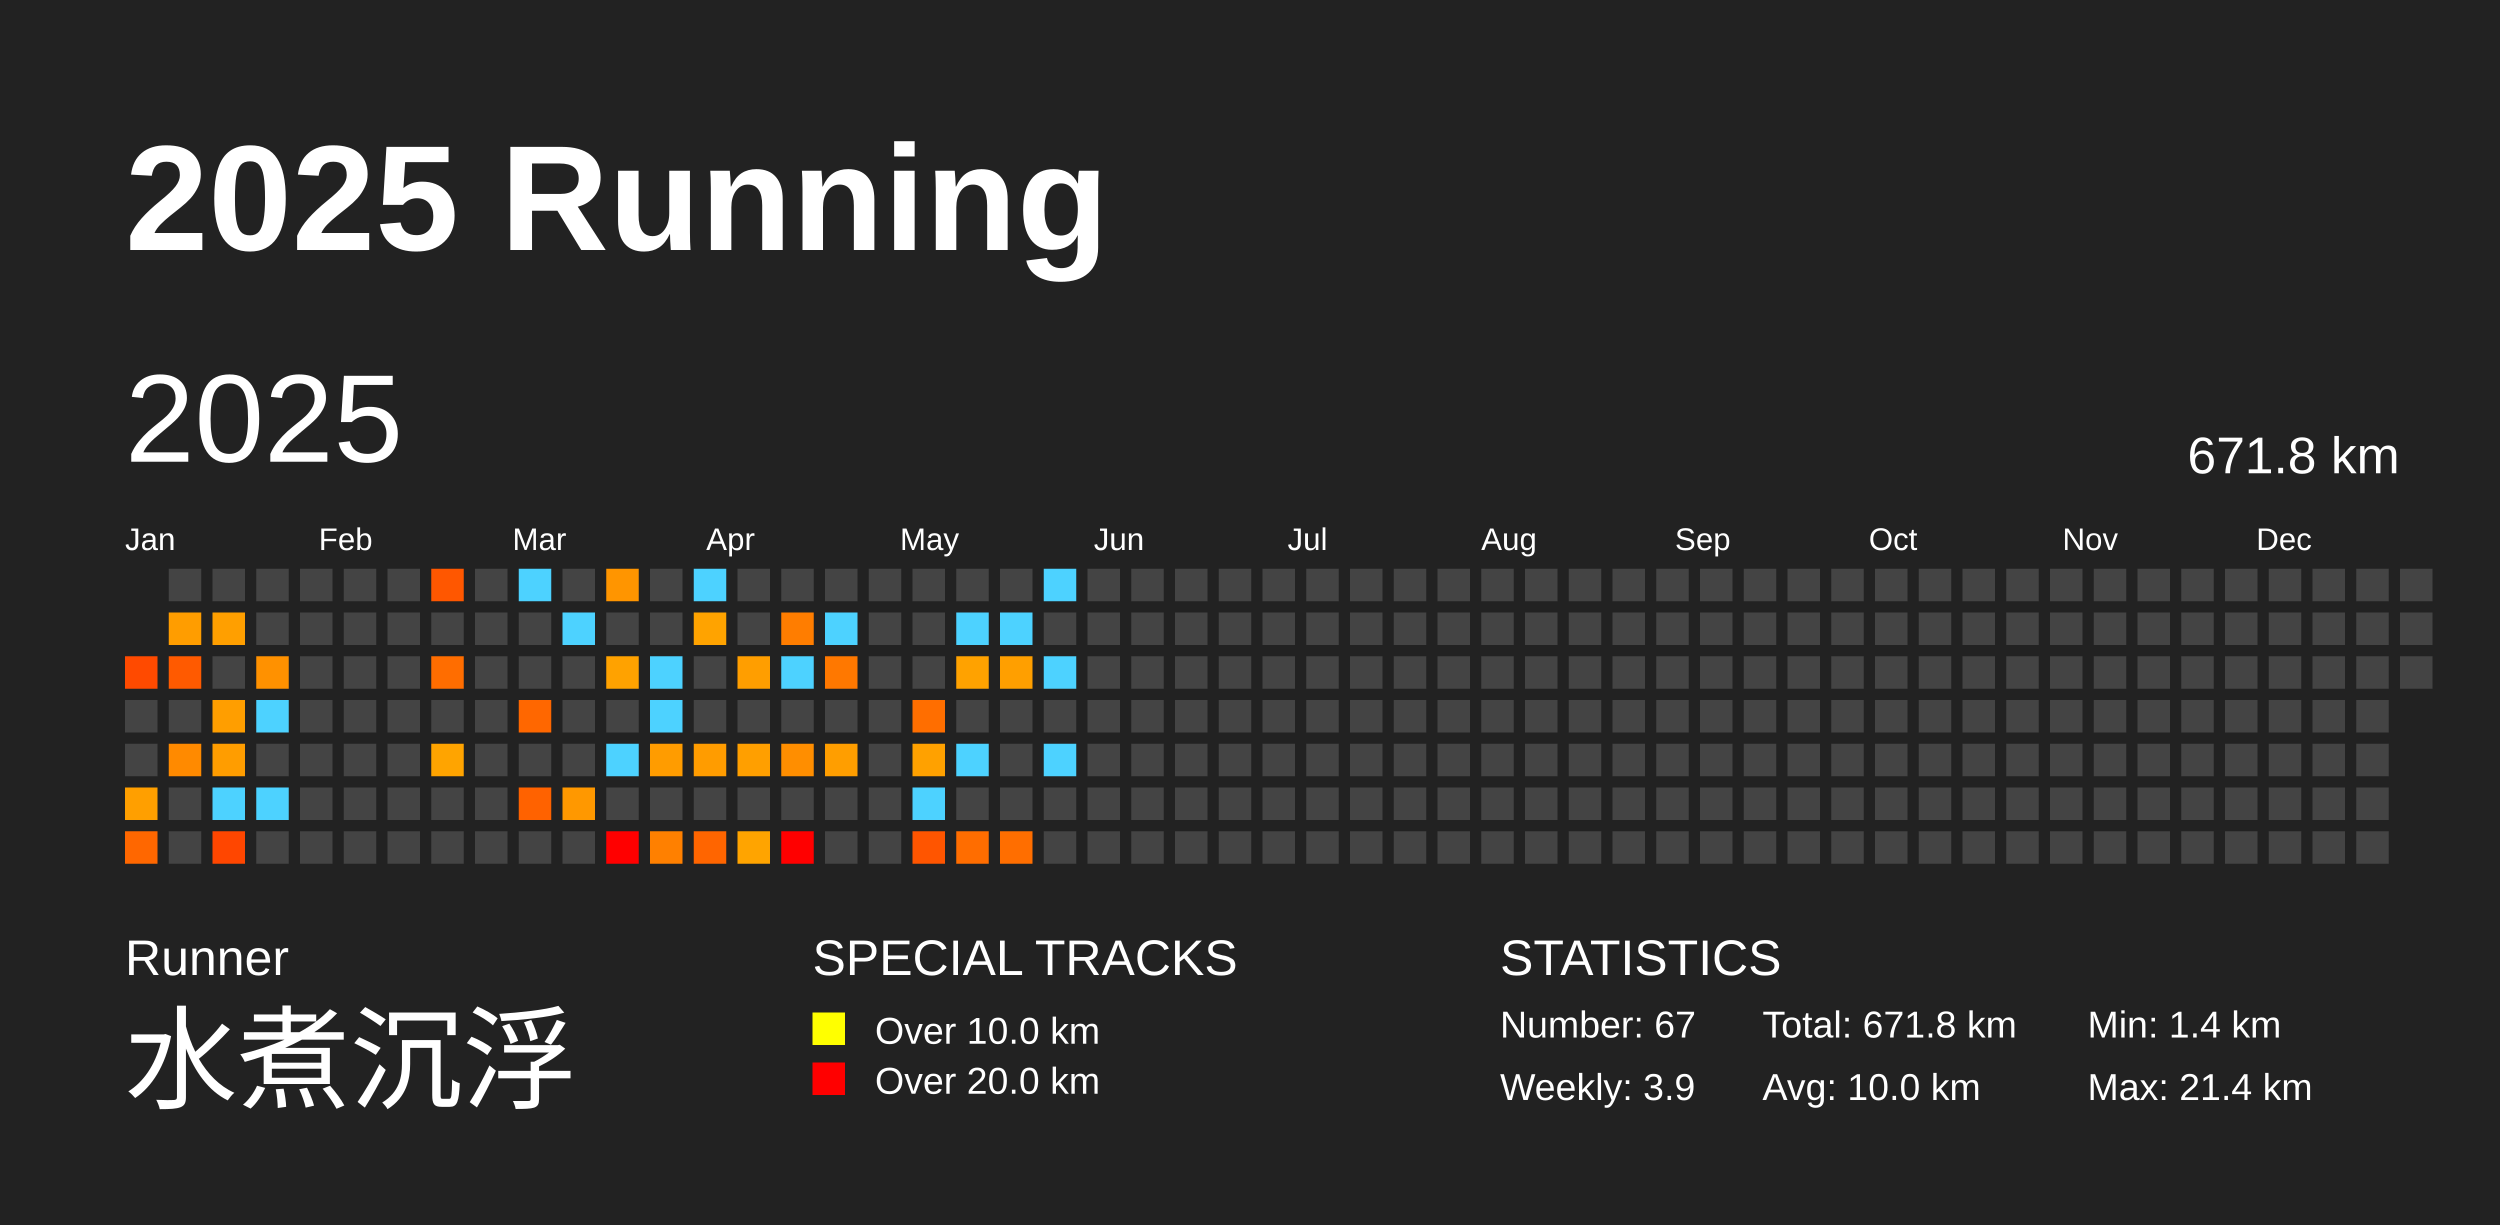
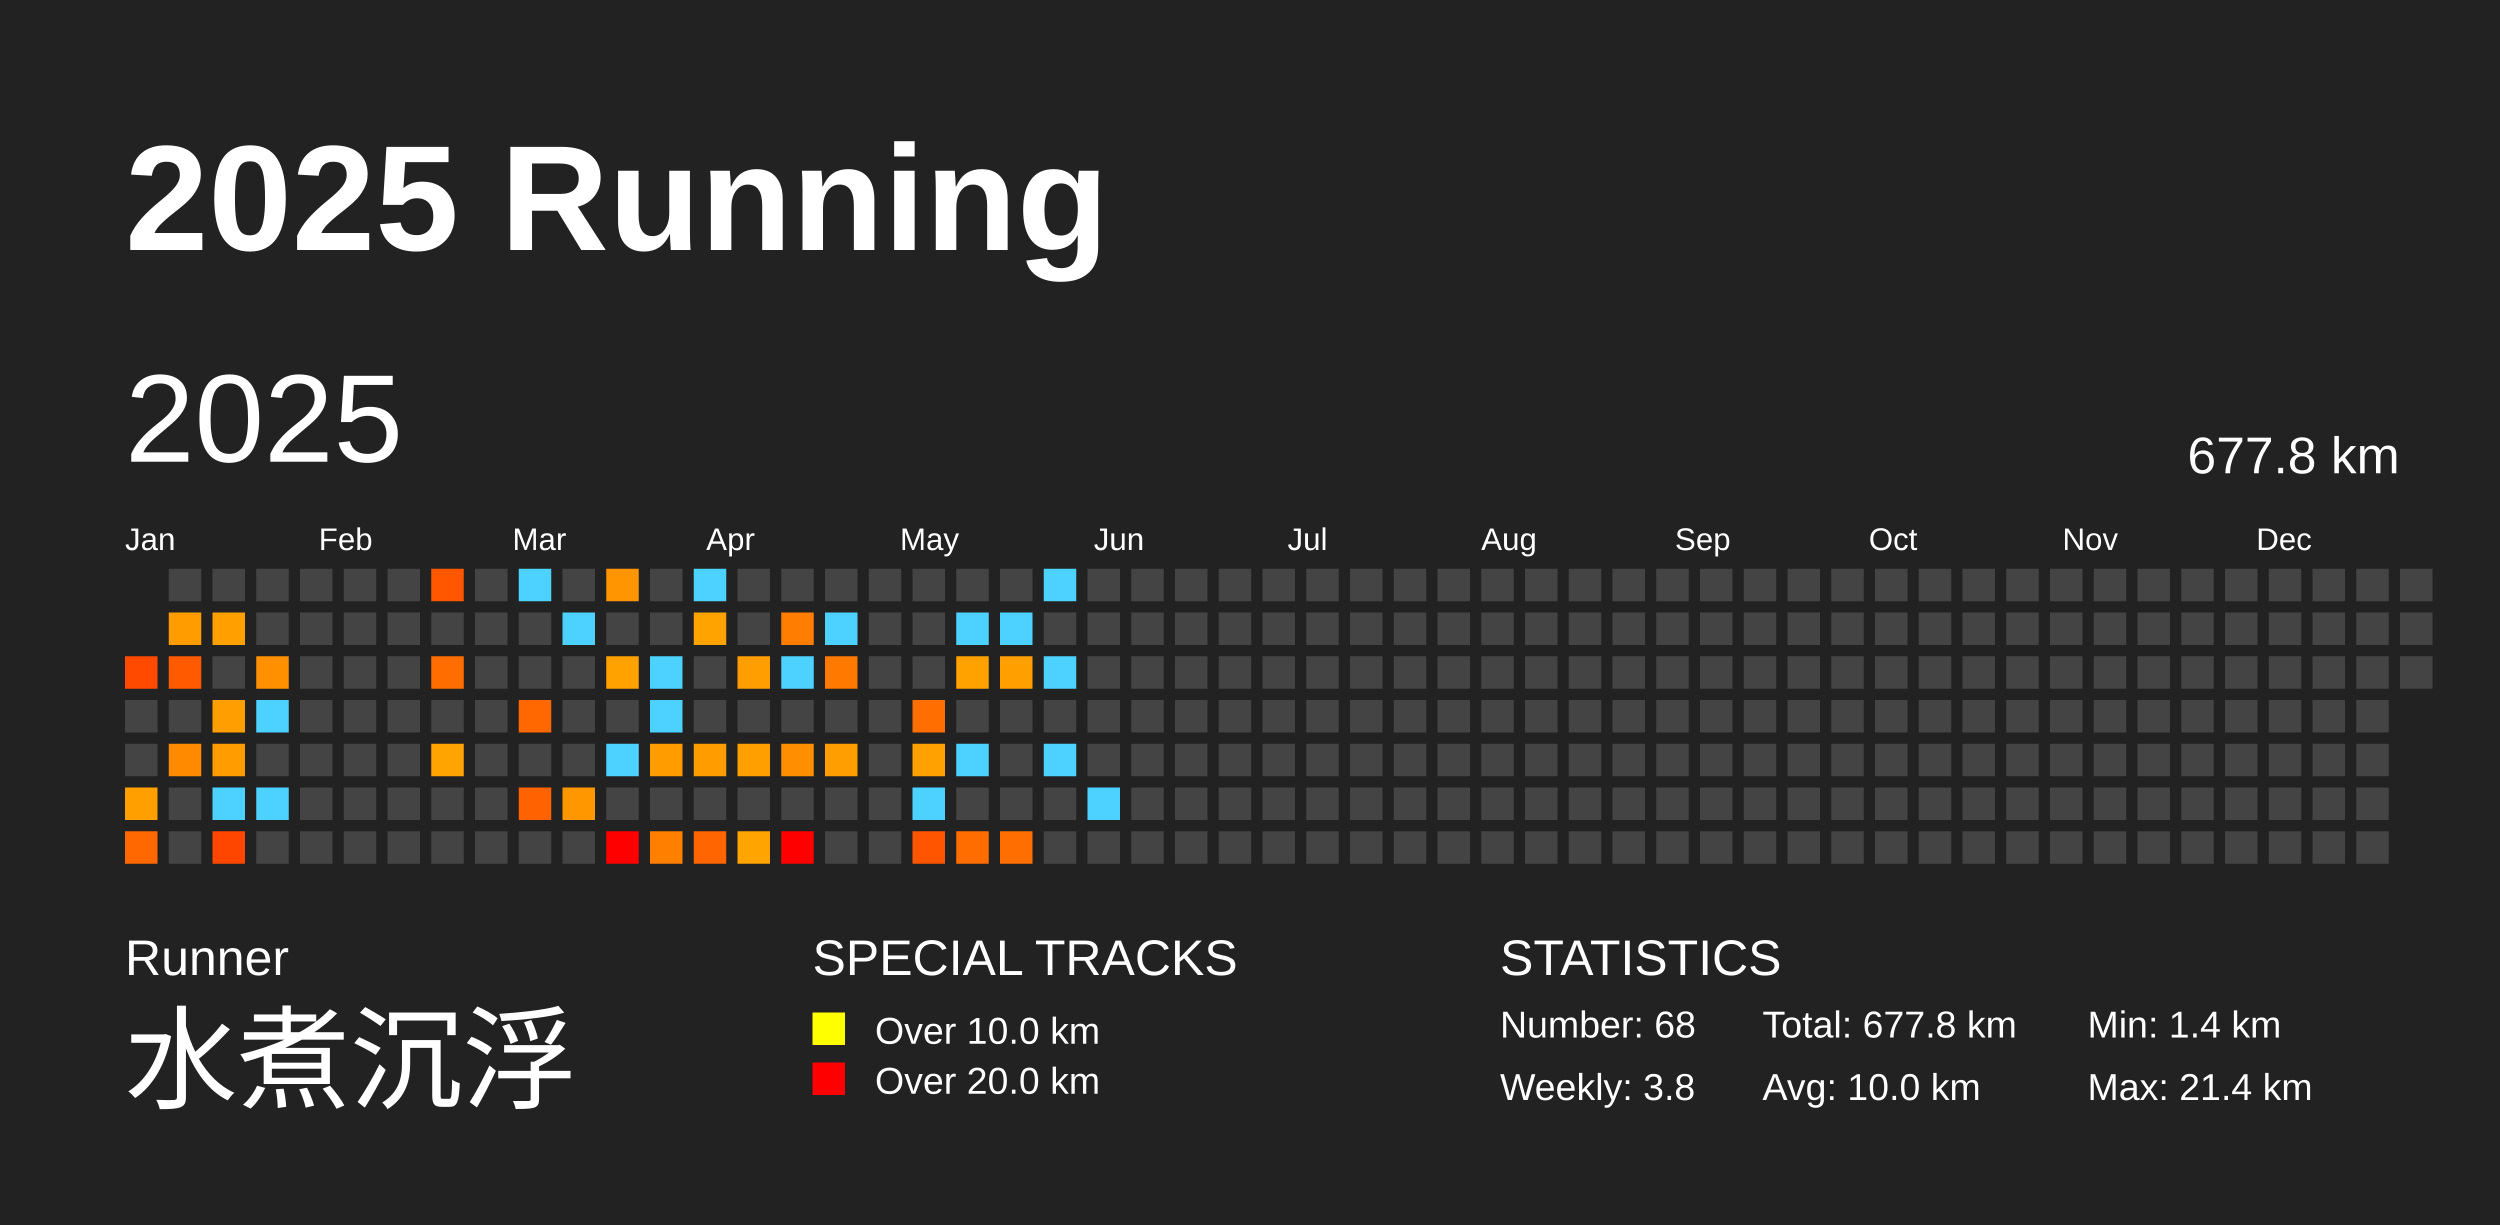
<svg xmlns="http://www.w3.org/2000/svg" baseProfile="full" height="98mm" version="1.1" viewBox="0,0,200,98" width="200mm">
  <defs />
  <rect fill="#222222" height="98" width="200" x="0" y="0" />
  <text fill="#FFFFFF" style="font-size:12px; font-family:Arial; font-weight:bold;" x="10" y="20">2025 Running</text>
  <text fill="#FFFFFF" style="font-size:4px; font-family:Arial" x="10" y="78">Runner</text>
  <text fill="#FFFFFF" style="font-size:9px; font-family:Arial" x="10" y="88">水煮沉浮</text>
  <text fill="#FFFFFF" style="font-size:4px; font-family:Arial" x="65" y="78">SPECIAL TRACKS</text>
  <rect fill="yellow" height="2.6" width="2.6" x="65" y="81" />
  <text fill="#FFFFFF" style="font-size:3px; font-family:Arial" x="70" y="83.5">Over 10.0 km</text>
  <rect fill="red" height="2.6" width="2.6" x="65" y="85" />
  <text fill="#FFFFFF" style="font-size:3px; font-family:Arial" x="70" y="87.5">Over 20.0 km</text>
  <text fill="#FFFFFF" style="font-size:4px; font-family:Arial" x="120" y="78">STATISTICS</text>
-   <text fill="#FFFFFF" style="font-size:3px; font-family:Arial" x="120" y="83">Number: 67</text>
-   <text fill="#FFFFFF" style="font-size:3px; font-family:Arial" x="120" y="88">Weekly: 3.9</text>
-   <text fill="#FFFFFF" style="font-size:3px; font-family:Arial" x="141" y="83">Total: 671.8 km</text>
+   <text fill="#FFFFFF" style="font-size:3px; font-family:Arial" x="120" y="83">Number: 68</text>
+   <text fill="#FFFFFF" style="font-size:3px; font-family:Arial" x="120" y="88">Weekly: 3.8</text>
+   <text fill="#FFFFFF" style="font-size:3px; font-family:Arial" x="141" y="83">Total: 677.8 km</text>
  <text fill="#FFFFFF" style="font-size:3px; font-family:Arial" x="141" y="88">Avg: 10.0 km</text>
  <text fill="#FFFFFF" style="font-size:3px; font-family:Arial" x="167" y="83">Min: 1.4 km</text>
  <text fill="#FFFFFF" style="font-size:3px; font-family:Arial" x="167" y="88">Max: 21.4 km</text>
  <text dominant-baseline="hanging" fill="#FFFFFF" style="font-size:10.0px; font-family:Arial;" x="10" y="30">2025</text>
-   <text dominant-baseline="hanging" fill="#FFFFFF" style="font-size:4.125px; font-family:Arial;" x="175" y="35">671.8 km</text>
+   <text dominant-baseline="hanging" fill="#FFFFFF" style="font-size:4.125px; font-family:Arial;" x="175" y="35">677.8 km</text>
  <text fill="#FFFFFF" style="font-size:2.5px; font-family:Arial" x="10.0" y="44">Jan</text>
  <text fill="#FFFFFF" style="font-size:2.5px; font-family:Arial" x="25.5" y="44">Feb</text>
  <text fill="#FFFFFF" style="font-size:2.5px; font-family:Arial" x="41.0" y="44">Mar</text>
  <text fill="#FFFFFF" style="font-size:2.5px; font-family:Arial" x="56.5" y="44">Apr</text>
  <text fill="#FFFFFF" style="font-size:2.5px; font-family:Arial" x="72.0" y="44">May</text>
  <text fill="#FFFFFF" style="font-size:2.5px; font-family:Arial" x="87.5" y="44">Jun</text>
  <text fill="#FFFFFF" style="font-size:2.5px; font-family:Arial" x="103.0" y="44">Jul</text>
  <text fill="#FFFFFF" style="font-size:2.5px; font-family:Arial" x="118.5" y="44">Aug</text>
  <text fill="#FFFFFF" style="font-size:2.5px; font-family:Arial" x="134.0" y="44">Sep</text>
  <text fill="#FFFFFF" style="font-size:2.5px; font-family:Arial" x="149.5" y="44">Oct</text>
  <text fill="#FFFFFF" style="font-size:2.5px; font-family:Arial" x="165.0" y="44">Nov</text>
  <text fill="#FFFFFF" style="font-size:2.5px; font-family:Arial" x="180.5" y="44">Dec</text>
  <rect fill="#ff4a00" height="2.6" width="2.6" x="10.0" y="52.5" />
  <rect fill="#444444" height="2.6" width="2.6" x="10.0" y="56.0" />
  <rect fill="#444444" height="2.6" width="2.6" x="10.0" y="59.5" />
  <rect fill="#ff9f00" height="2.6" width="2.6" x="10.0" y="63.0" />
  <rect fill="#ff6700" height="2.6" width="2.6" x="10.0" y="66.5" />
  <rect fill="#444444" height="2.6" width="2.6" x="13.5" y="45.5" />
  <rect fill="#ff9d00" height="2.6" width="2.6" x="13.5" y="49.0" />
  <rect fill="#ff5a00" height="2.6" width="2.6" x="13.5" y="52.5" />
  <rect fill="#444444" height="2.6" width="2.6" x="13.5" y="56.0" />
  <rect fill="#ff8a00" height="2.6" width="2.6" x="13.5" y="59.5" />
  <rect fill="#444444" height="2.6" width="2.6" x="13.5" y="63.0" />
  <rect fill="#444444" height="2.6" width="2.6" x="13.5" y="66.5" />
  <rect fill="#444444" height="2.6" width="2.6" x="17.0" y="45.5" />
  <rect fill="#ff9f00" height="2.6" width="2.6" x="17.0" y="49.0" />
  <rect fill="#444444" height="2.6" width="2.6" x="17.0" y="52.5" />
  <rect fill="#ff9e00" height="2.6" width="2.6" x="17.0" y="56.0" />
  <rect fill="#ff9d00" height="2.6" width="2.6" x="17.0" y="59.5" />
  <rect fill="#4dd2ff" height="2.6" width="2.6" x="17.0" y="63.0" />
  <rect fill="#ff4600" height="2.6" width="2.6" x="17.0" y="66.5" />
  <rect fill="#444444" height="2.6" width="2.6" x="20.5" y="45.5" />
  <rect fill="#444444" height="2.6" width="2.6" x="20.5" y="49.0" />
  <rect fill="#ff9100" height="2.6" width="2.6" x="20.5" y="52.5" />
  <rect fill="#4dd2ff" height="2.6" width="2.6" x="20.5" y="56.0" />
  <rect fill="#444444" height="2.6" width="2.6" x="20.5" y="59.5" />
  <rect fill="#4dd2ff" height="2.6" width="2.6" x="20.5" y="63.0" />
  <rect fill="#444444" height="2.6" width="2.6" x="20.5" y="66.5" />
  <rect fill="#444444" height="2.6" width="2.6" x="24.0" y="45.5" />
  <rect fill="#444444" height="2.6" width="2.6" x="24.0" y="49.0" />
  <rect fill="#444444" height="2.6" width="2.6" x="24.0" y="52.5" />
  <rect fill="#444444" height="2.6" width="2.6" x="24.0" y="56.0" />
  <rect fill="#444444" height="2.6" width="2.6" x="24.0" y="59.5" />
  <rect fill="#444444" height="2.6" width="2.6" x="24.0" y="63.0" />
  <rect fill="#444444" height="2.6" width="2.6" x="24.0" y="66.5" />
  <rect fill="#444444" height="2.6" width="2.6" x="27.5" y="45.5" />
  <rect fill="#444444" height="2.6" width="2.6" x="27.5" y="49.0" />
  <rect fill="#444444" height="2.6" width="2.6" x="27.5" y="52.5" />
  <rect fill="#444444" height="2.6" width="2.6" x="27.5" y="56.0" />
  <rect fill="#444444" height="2.6" width="2.6" x="27.5" y="59.5" />
  <rect fill="#444444" height="2.6" width="2.6" x="27.5" y="63.0" />
  <rect fill="#444444" height="2.6" width="2.6" x="27.5" y="66.5" />
  <rect fill="#444444" height="2.6" width="2.6" x="31.0" y="45.5" />
  <rect fill="#444444" height="2.6" width="2.6" x="31.0" y="49.0" />
  <rect fill="#444444" height="2.6" width="2.6" x="31.0" y="52.5" />
  <rect fill="#444444" height="2.6" width="2.6" x="31.0" y="56.0" />
  <rect fill="#444444" height="2.6" width="2.6" x="31.0" y="59.5" />
  <rect fill="#444444" height="2.6" width="2.6" x="31.0" y="63.0" />
  <rect fill="#444444" height="2.6" width="2.6" x="31.0" y="66.5" />
  <rect fill="#ff5700" height="2.6" width="2.6" x="34.5" y="45.5" />
  <rect fill="#444444" height="2.6" width="2.6" x="34.5" y="49.0" />
  <rect fill="#ff6d00" height="2.6" width="2.6" x="34.5" y="52.5" />
  <rect fill="#444444" height="2.6" width="2.6" x="34.5" y="56.0" />
  <rect fill="#ffa400" height="2.6" width="2.6" x="34.5" y="59.5" />
  <rect fill="#444444" height="2.6" width="2.6" x="34.5" y="63.0" />
  <rect fill="#444444" height="2.6" width="2.6" x="34.5" y="66.5" />
  <rect fill="#444444" height="2.6" width="2.6" x="38.0" y="45.5" />
  <rect fill="#444444" height="2.6" width="2.6" x="38.0" y="49.0" />
  <rect fill="#444444" height="2.6" width="2.6" x="38.0" y="52.5" />
  <rect fill="#444444" height="2.6" width="2.6" x="38.0" y="56.0" />
  <rect fill="#444444" height="2.6" width="2.6" x="38.0" y="59.5" />
  <rect fill="#444444" height="2.6" width="2.6" x="38.0" y="63.0" />
  <rect fill="#444444" height="2.6" width="2.6" x="38.0" y="66.5" />
  <rect fill="#4dd2ff" height="2.6" width="2.6" x="41.5" y="45.5" />
  <rect fill="#444444" height="2.6" width="2.6" x="41.5" y="49.0" />
  <rect fill="#444444" height="2.6" width="2.6" x="41.5" y="52.5" />
  <rect fill="#ff6700" height="2.6" width="2.6" x="41.5" y="56.0" />
  <rect fill="#444444" height="2.6" width="2.6" x="41.5" y="59.5" />
  <rect fill="#ff6200" height="2.6" width="2.6" x="41.5" y="63.0" />
  <rect fill="#444444" height="2.6" width="2.6" x="41.5" y="66.5" />
  <rect fill="#444444" height="2.6" width="2.6" x="45.0" y="45.5" />
  <rect fill="#4dd2ff" height="2.6" width="2.6" x="45.0" y="49.0" />
  <rect fill="#444444" height="2.6" width="2.6" x="45.0" y="52.5" />
  <rect fill="#444444" height="2.6" width="2.6" x="45.0" y="56.0" />
  <rect fill="#444444" height="2.6" width="2.6" x="45.0" y="59.5" />
  <rect fill="#ff9800" height="2.6" width="2.6" x="45.0" y="63.0" />
  <rect fill="#444444" height="2.6" width="2.6" x="45.0" y="66.5" />
  <rect fill="#ff9500" height="2.6" width="2.6" x="48.5" y="45.5" />
  <rect fill="#444444" height="2.6" width="2.6" x="48.5" y="49.0" />
  <rect fill="#ffa200" height="2.6" width="2.6" x="48.5" y="52.5" />
  <rect fill="#444444" height="2.6" width="2.6" x="48.5" y="56.0" />
  <rect fill="#4dd2ff" height="2.6" width="2.6" x="48.5" y="59.5" />
  <rect fill="#444444" height="2.6" width="2.6" x="48.5" y="63.0" />
  <rect fill="red" height="2.6" width="2.6" x="48.5" y="66.5" />
  <rect fill="#444444" height="2.6" width="2.6" x="52.0" y="45.5" />
  <rect fill="#444444" height="2.6" width="2.6" x="52.0" y="49.0" />
  <rect fill="#4dd2ff" height="2.6" width="2.6" x="52.0" y="52.5" />
  <rect fill="#4dd2ff" height="2.6" width="2.6" x="52.0" y="56.0" />
  <rect fill="#ff9c00" height="2.6" width="2.6" x="52.0" y="59.5" />
  <rect fill="#444444" height="2.6" width="2.6" x="52.0" y="63.0" />
  <rect fill="#ff8000" height="2.6" width="2.6" x="52.0" y="66.5" />
  <rect fill="#4dd2ff" height="2.6" width="2.6" x="55.5" y="45.5" />
  <rect fill="#ffa300" height="2.6" width="2.6" x="55.5" y="49.0" />
  <rect fill="#444444" height="2.6" width="2.6" x="55.5" y="52.5" />
  <rect fill="#444444" height="2.6" width="2.6" x="55.5" y="56.0" />
  <rect fill="#ff9c00" height="2.6" width="2.6" x="55.5" y="59.5" />
  <rect fill="#444444" height="2.6" width="2.6" x="55.5" y="63.0" />
  <rect fill="#ff6500" height="2.6" width="2.6" x="55.5" y="66.5" />
  <rect fill="#444444" height="2.6" width="2.6" x="59.0" y="45.5" />
  <rect fill="#444444" height="2.6" width="2.6" x="59.0" y="49.0" />
  <rect fill="#ff9e00" height="2.6" width="2.6" x="59.0" y="52.5" />
  <rect fill="#444444" height="2.6" width="2.6" x="59.0" y="56.0" />
  <rect fill="#ff9f00" height="2.6" width="2.6" x="59.0" y="59.5" />
  <rect fill="#444444" height="2.6" width="2.6" x="59.0" y="63.0" />
  <rect fill="#ffa400" height="2.6" width="2.6" x="59.0" y="66.5" />
  <rect fill="#444444" height="2.6" width="2.6" x="62.5" y="45.5" />
  <rect fill="#ff7d00" height="2.6" width="2.6" x="62.5" y="49.0" />
  <rect fill="#4dd2ff" height="2.6" width="2.6" x="62.5" y="52.5" />
  <rect fill="#444444" height="2.6" width="2.6" x="62.5" y="56.0" />
  <rect fill="#ff8e00" height="2.6" width="2.6" x="62.5" y="59.5" />
  <rect fill="#444444" height="2.6" width="2.6" x="62.5" y="63.0" />
  <rect fill="red" height="2.6" width="2.6" x="62.5" y="66.5" />
  <rect fill="#444444" height="2.6" width="2.6" x="66.0" y="45.5" />
  <rect fill="#4dd2ff" height="2.6" width="2.6" x="66.0" y="49.0" />
  <rect fill="#ff7800" height="2.6" width="2.6" x="66.0" y="52.5" />
  <rect fill="#444444" height="2.6" width="2.6" x="66.0" y="56.0" />
  <rect fill="#ff9e00" height="2.6" width="2.6" x="66.0" y="59.5" />
  <rect fill="#444444" height="2.6" width="2.6" x="66.0" y="63.0" />
  <rect fill="#444444" height="2.6" width="2.6" x="66.0" y="66.5" />
  <rect fill="#444444" height="2.6" width="2.6" x="69.5" y="45.5" />
  <rect fill="#444444" height="2.6" width="2.6" x="69.5" y="49.0" />
  <rect fill="#444444" height="2.6" width="2.6" x="69.5" y="52.5" />
  <rect fill="#444444" height="2.6" width="2.6" x="69.5" y="56.0" />
  <rect fill="#444444" height="2.6" width="2.6" x="69.5" y="59.5" />
  <rect fill="#444444" height="2.6" width="2.6" x="69.5" y="63.0" />
  <rect fill="#444444" height="2.6" width="2.6" x="69.5" y="66.5" />
  <rect fill="#444444" height="2.6" width="2.6" x="73.0" y="45.5" />
  <rect fill="#444444" height="2.6" width="2.6" x="73.0" y="49.0" />
  <rect fill="#444444" height="2.6" width="2.6" x="73.0" y="52.5" />
  <rect fill="#ff6e00" height="2.6" width="2.6" x="73.0" y="56.0" />
  <rect fill="#ffa100" height="2.6" width="2.6" x="73.0" y="59.5" />
  <rect fill="#4dd2ff" height="2.6" width="2.6" x="73.0" y="63.0" />
  <rect fill="#ff5500" height="2.6" width="2.6" x="73.0" y="66.5" />
  <rect fill="#444444" height="2.6" width="2.6" x="76.5" y="45.5" />
  <rect fill="#4dd2ff" height="2.6" width="2.6" x="76.5" y="49.0" />
  <rect fill="#ffa200" height="2.6" width="2.6" x="76.5" y="52.5" />
  <rect fill="#444444" height="2.6" width="2.6" x="76.5" y="56.0" />
  <rect fill="#4dd2ff" height="2.6" width="2.6" x="76.5" y="59.5" />
  <rect fill="#444444" height="2.6" width="2.6" x="76.5" y="63.0" />
  <rect fill="#ff6d00" height="2.6" width="2.6" x="76.5" y="66.5" />
  <rect fill="#444444" height="2.6" width="2.6" x="80.0" y="45.5" />
  <rect fill="#4dd2ff" height="2.6" width="2.6" x="80.0" y="49.0" />
  <rect fill="#ff9f00" height="2.6" width="2.6" x="80.0" y="52.5" />
  <rect fill="#444444" height="2.6" width="2.6" x="80.0" y="56.0" />
  <rect fill="#444444" height="2.6" width="2.6" x="80.0" y="59.5" />
  <rect fill="#444444" height="2.6" width="2.6" x="80.0" y="63.0" />
  <rect fill="#ff6e00" height="2.6" width="2.6" x="80.0" y="66.5" />
  <rect fill="#4dd2ff" height="2.6" width="2.6" x="83.5" y="45.5" />
  <rect fill="#444444" height="2.6" width="2.6" x="83.5" y="49.0" />
  <rect fill="#4dd2ff" height="2.6" width="2.6" x="83.5" y="52.5" />
  <rect fill="#444444" height="2.6" width="2.6" x="83.5" y="56.0" />
  <rect fill="#4dd2ff" height="2.6" width="2.6" x="83.5" y="59.5" />
  <rect fill="#444444" height="2.6" width="2.6" x="83.5" y="63.0" />
  <rect fill="#444444" height="2.6" width="2.6" x="83.5" y="66.5" />
  <rect fill="#444444" height="2.6" width="2.6" x="87.0" y="45.5" />
  <rect fill="#444444" height="2.6" width="2.6" x="87.0" y="49.0" />
  <rect fill="#444444" height="2.6" width="2.6" x="87.0" y="52.5" />
  <rect fill="#444444" height="2.6" width="2.6" x="87.0" y="56.0" />
  <rect fill="#444444" height="2.6" width="2.6" x="87.0" y="59.5" />
-   <rect fill="#444444" height="2.6" width="2.6" x="87.0" y="63.0" />
+   <rect fill="#4dd2ff" height="2.6" width="2.6" x="87.0" y="63.0" />
  <rect fill="#444444" height="2.6" width="2.6" x="87.0" y="66.5" />
  <rect fill="#444444" height="2.6" width="2.6" x="90.5" y="45.5" />
  <rect fill="#444444" height="2.6" width="2.6" x="90.5" y="49.0" />
  <rect fill="#444444" height="2.6" width="2.6" x="90.5" y="52.5" />
  <rect fill="#444444" height="2.6" width="2.6" x="90.5" y="56.0" />
  <rect fill="#444444" height="2.6" width="2.6" x="90.5" y="59.5" />
  <rect fill="#444444" height="2.6" width="2.6" x="90.5" y="63.0" />
  <rect fill="#444444" height="2.6" width="2.6" x="90.5" y="66.5" />
  <rect fill="#444444" height="2.6" width="2.6" x="94.0" y="45.5" />
  <rect fill="#444444" height="2.6" width="2.6" x="94.0" y="49.0" />
  <rect fill="#444444" height="2.6" width="2.6" x="94.0" y="52.5" />
  <rect fill="#444444" height="2.6" width="2.6" x="94.0" y="56.0" />
  <rect fill="#444444" height="2.6" width="2.6" x="94.0" y="59.5" />
  <rect fill="#444444" height="2.6" width="2.6" x="94.0" y="63.0" />
  <rect fill="#444444" height="2.6" width="2.6" x="94.0" y="66.5" />
  <rect fill="#444444" height="2.6" width="2.6" x="97.5" y="45.5" />
  <rect fill="#444444" height="2.6" width="2.6" x="97.5" y="49.0" />
  <rect fill="#444444" height="2.6" width="2.6" x="97.5" y="52.5" />
  <rect fill="#444444" height="2.6" width="2.6" x="97.5" y="56.0" />
  <rect fill="#444444" height="2.6" width="2.6" x="97.5" y="59.5" />
  <rect fill="#444444" height="2.6" width="2.6" x="97.5" y="63.0" />
  <rect fill="#444444" height="2.6" width="2.6" x="97.5" y="66.5" />
  <rect fill="#444444" height="2.6" width="2.6" x="101.0" y="45.5" />
  <rect fill="#444444" height="2.6" width="2.6" x="101.0" y="49.0" />
  <rect fill="#444444" height="2.6" width="2.6" x="101.0" y="52.5" />
  <rect fill="#444444" height="2.6" width="2.6" x="101.0" y="56.0" />
  <rect fill="#444444" height="2.6" width="2.6" x="101.0" y="59.5" />
  <rect fill="#444444" height="2.6" width="2.6" x="101.0" y="63.0" />
  <rect fill="#444444" height="2.6" width="2.6" x="101.0" y="66.5" />
  <rect fill="#444444" height="2.6" width="2.6" x="104.5" y="45.5" />
  <rect fill="#444444" height="2.6" width="2.6" x="104.5" y="49.0" />
  <rect fill="#444444" height="2.6" width="2.6" x="104.5" y="52.5" />
  <rect fill="#444444" height="2.6" width="2.6" x="104.5" y="56.0" />
  <rect fill="#444444" height="2.6" width="2.6" x="104.5" y="59.5" />
  <rect fill="#444444" height="2.6" width="2.6" x="104.5" y="63.0" />
  <rect fill="#444444" height="2.6" width="2.6" x="104.5" y="66.5" />
  <rect fill="#444444" height="2.6" width="2.6" x="108.0" y="45.5" />
  <rect fill="#444444" height="2.6" width="2.6" x="108.0" y="49.0" />
  <rect fill="#444444" height="2.6" width="2.6" x="108.0" y="52.5" />
  <rect fill="#444444" height="2.6" width="2.6" x="108.0" y="56.0" />
  <rect fill="#444444" height="2.6" width="2.6" x="108.0" y="59.5" />
  <rect fill="#444444" height="2.6" width="2.6" x="108.0" y="63.0" />
  <rect fill="#444444" height="2.6" width="2.6" x="108.0" y="66.5" />
  <rect fill="#444444" height="2.6" width="2.6" x="111.5" y="45.5" />
  <rect fill="#444444" height="2.6" width="2.6" x="111.5" y="49.0" />
  <rect fill="#444444" height="2.6" width="2.6" x="111.5" y="52.5" />
  <rect fill="#444444" height="2.6" width="2.6" x="111.5" y="56.0" />
  <rect fill="#444444" height="2.6" width="2.6" x="111.5" y="59.5" />
  <rect fill="#444444" height="2.6" width="2.6" x="111.5" y="63.0" />
  <rect fill="#444444" height="2.6" width="2.6" x="111.5" y="66.5" />
  <rect fill="#444444" height="2.6" width="2.6" x="115.0" y="45.5" />
  <rect fill="#444444" height="2.6" width="2.6" x="115.0" y="49.0" />
  <rect fill="#444444" height="2.6" width="2.6" x="115.0" y="52.5" />
  <rect fill="#444444" height="2.6" width="2.6" x="115.0" y="56.0" />
  <rect fill="#444444" height="2.6" width="2.6" x="115.0" y="59.5" />
  <rect fill="#444444" height="2.6" width="2.6" x="115.0" y="63.0" />
  <rect fill="#444444" height="2.6" width="2.6" x="115.0" y="66.5" />
  <rect fill="#444444" height="2.6" width="2.6" x="118.5" y="45.5" />
  <rect fill="#444444" height="2.6" width="2.6" x="118.5" y="49.0" />
  <rect fill="#444444" height="2.6" width="2.6" x="118.5" y="52.5" />
  <rect fill="#444444" height="2.6" width="2.6" x="118.5" y="56.0" />
  <rect fill="#444444" height="2.6" width="2.6" x="118.5" y="59.5" />
  <rect fill="#444444" height="2.6" width="2.6" x="118.5" y="63.0" />
  <rect fill="#444444" height="2.6" width="2.6" x="118.5" y="66.5" />
  <rect fill="#444444" height="2.6" width="2.6" x="122.0" y="45.5" />
  <rect fill="#444444" height="2.6" width="2.6" x="122.0" y="49.0" />
  <rect fill="#444444" height="2.6" width="2.6" x="122.0" y="52.5" />
  <rect fill="#444444" height="2.6" width="2.6" x="122.0" y="56.0" />
  <rect fill="#444444" height="2.6" width="2.6" x="122.0" y="59.5" />
  <rect fill="#444444" height="2.6" width="2.6" x="122.0" y="63.0" />
  <rect fill="#444444" height="2.6" width="2.6" x="122.0" y="66.5" />
  <rect fill="#444444" height="2.6" width="2.6" x="125.5" y="45.5" />
  <rect fill="#444444" height="2.6" width="2.6" x="125.5" y="49.0" />
  <rect fill="#444444" height="2.6" width="2.6" x="125.5" y="52.5" />
  <rect fill="#444444" height="2.6" width="2.6" x="125.5" y="56.0" />
  <rect fill="#444444" height="2.6" width="2.6" x="125.5" y="59.5" />
  <rect fill="#444444" height="2.6" width="2.6" x="125.5" y="63.0" />
  <rect fill="#444444" height="2.6" width="2.6" x="125.5" y="66.5" />
  <rect fill="#444444" height="2.6" width="2.6" x="129.0" y="45.5" />
  <rect fill="#444444" height="2.6" width="2.6" x="129.0" y="49.0" />
  <rect fill="#444444" height="2.6" width="2.6" x="129.0" y="52.5" />
  <rect fill="#444444" height="2.6" width="2.6" x="129.0" y="56.0" />
  <rect fill="#444444" height="2.6" width="2.6" x="129.0" y="59.5" />
  <rect fill="#444444" height="2.6" width="2.6" x="129.0" y="63.0" />
  <rect fill="#444444" height="2.6" width="2.6" x="129.0" y="66.5" />
  <rect fill="#444444" height="2.6" width="2.6" x="132.5" y="45.5" />
  <rect fill="#444444" height="2.6" width="2.6" x="132.5" y="49.0" />
  <rect fill="#444444" height="2.6" width="2.6" x="132.5" y="52.5" />
  <rect fill="#444444" height="2.6" width="2.6" x="132.5" y="56.0" />
  <rect fill="#444444" height="2.6" width="2.6" x="132.5" y="59.5" />
  <rect fill="#444444" height="2.6" width="2.6" x="132.5" y="63.0" />
  <rect fill="#444444" height="2.6" width="2.6" x="132.5" y="66.5" />
  <rect fill="#444444" height="2.6" width="2.6" x="136.0" y="45.5" />
  <rect fill="#444444" height="2.6" width="2.6" x="136.0" y="49.0" />
  <rect fill="#444444" height="2.6" width="2.6" x="136.0" y="52.5" />
  <rect fill="#444444" height="2.6" width="2.6" x="136.0" y="56.0" />
  <rect fill="#444444" height="2.6" width="2.6" x="136.0" y="59.5" />
  <rect fill="#444444" height="2.6" width="2.6" x="136.0" y="63.0" />
  <rect fill="#444444" height="2.6" width="2.6" x="136.0" y="66.5" />
  <rect fill="#444444" height="2.6" width="2.6" x="139.5" y="45.5" />
  <rect fill="#444444" height="2.6" width="2.6" x="139.5" y="49.0" />
  <rect fill="#444444" height="2.6" width="2.6" x="139.5" y="52.5" />
  <rect fill="#444444" height="2.6" width="2.6" x="139.5" y="56.0" />
  <rect fill="#444444" height="2.6" width="2.6" x="139.5" y="59.5" />
  <rect fill="#444444" height="2.6" width="2.6" x="139.5" y="63.0" />
  <rect fill="#444444" height="2.6" width="2.6" x="139.5" y="66.5" />
  <rect fill="#444444" height="2.6" width="2.6" x="143.0" y="45.5" />
  <rect fill="#444444" height="2.6" width="2.6" x="143.0" y="49.0" />
  <rect fill="#444444" height="2.6" width="2.6" x="143.0" y="52.5" />
  <rect fill="#444444" height="2.6" width="2.6" x="143.0" y="56.0" />
  <rect fill="#444444" height="2.6" width="2.6" x="143.0" y="59.5" />
  <rect fill="#444444" height="2.6" width="2.6" x="143.0" y="63.0" />
  <rect fill="#444444" height="2.6" width="2.6" x="143.0" y="66.5" />
  <rect fill="#444444" height="2.6" width="2.6" x="146.5" y="45.5" />
  <rect fill="#444444" height="2.6" width="2.6" x="146.5" y="49.0" />
  <rect fill="#444444" height="2.6" width="2.6" x="146.5" y="52.5" />
  <rect fill="#444444" height="2.6" width="2.6" x="146.5" y="56.0" />
  <rect fill="#444444" height="2.6" width="2.6" x="146.5" y="59.5" />
  <rect fill="#444444" height="2.6" width="2.6" x="146.5" y="63.0" />
  <rect fill="#444444" height="2.6" width="2.6" x="146.5" y="66.5" />
  <rect fill="#444444" height="2.6" width="2.6" x="150.0" y="45.5" />
  <rect fill="#444444" height="2.6" width="2.6" x="150.0" y="49.0" />
  <rect fill="#444444" height="2.6" width="2.6" x="150.0" y="52.5" />
  <rect fill="#444444" height="2.6" width="2.6" x="150.0" y="56.0" />
  <rect fill="#444444" height="2.6" width="2.6" x="150.0" y="59.5" />
  <rect fill="#444444" height="2.6" width="2.6" x="150.0" y="63.0" />
  <rect fill="#444444" height="2.6" width="2.6" x="150.0" y="66.5" />
  <rect fill="#444444" height="2.6" width="2.6" x="153.5" y="45.5" />
  <rect fill="#444444" height="2.6" width="2.6" x="153.5" y="49.0" />
  <rect fill="#444444" height="2.6" width="2.6" x="153.5" y="52.5" />
  <rect fill="#444444" height="2.6" width="2.6" x="153.5" y="56.0" />
  <rect fill="#444444" height="2.6" width="2.6" x="153.5" y="59.5" />
  <rect fill="#444444" height="2.6" width="2.6" x="153.5" y="63.0" />
  <rect fill="#444444" height="2.6" width="2.6" x="153.5" y="66.5" />
  <rect fill="#444444" height="2.6" width="2.6" x="157.0" y="45.5" />
  <rect fill="#444444" height="2.6" width="2.6" x="157.0" y="49.0" />
  <rect fill="#444444" height="2.6" width="2.6" x="157.0" y="52.5" />
  <rect fill="#444444" height="2.6" width="2.6" x="157.0" y="56.0" />
  <rect fill="#444444" height="2.6" width="2.6" x="157.0" y="59.5" />
  <rect fill="#444444" height="2.6" width="2.6" x="157.0" y="63.0" />
  <rect fill="#444444" height="2.6" width="2.6" x="157.0" y="66.5" />
  <rect fill="#444444" height="2.6" width="2.6" x="160.5" y="45.5" />
  <rect fill="#444444" height="2.6" width="2.6" x="160.5" y="49.0" />
  <rect fill="#444444" height="2.6" width="2.6" x="160.5" y="52.5" />
  <rect fill="#444444" height="2.6" width="2.6" x="160.5" y="56.0" />
  <rect fill="#444444" height="2.6" width="2.6" x="160.5" y="59.5" />
  <rect fill="#444444" height="2.6" width="2.6" x="160.5" y="63.0" />
  <rect fill="#444444" height="2.6" width="2.6" x="160.5" y="66.5" />
  <rect fill="#444444" height="2.6" width="2.6" x="164.0" y="45.5" />
  <rect fill="#444444" height="2.6" width="2.6" x="164.0" y="49.0" />
  <rect fill="#444444" height="2.6" width="2.6" x="164.0" y="52.5" />
  <rect fill="#444444" height="2.6" width="2.6" x="164.0" y="56.0" />
  <rect fill="#444444" height="2.6" width="2.6" x="164.0" y="59.5" />
  <rect fill="#444444" height="2.6" width="2.6" x="164.0" y="63.0" />
  <rect fill="#444444" height="2.6" width="2.6" x="164.0" y="66.5" />
  <rect fill="#444444" height="2.6" width="2.6" x="167.5" y="45.5" />
  <rect fill="#444444" height="2.6" width="2.6" x="167.5" y="49.0" />
  <rect fill="#444444" height="2.6" width="2.6" x="167.5" y="52.5" />
  <rect fill="#444444" height="2.6" width="2.6" x="167.5" y="56.0" />
  <rect fill="#444444" height="2.6" width="2.6" x="167.5" y="59.5" />
  <rect fill="#444444" height="2.6" width="2.6" x="167.5" y="63.0" />
  <rect fill="#444444" height="2.6" width="2.6" x="167.5" y="66.5" />
  <rect fill="#444444" height="2.6" width="2.6" x="171.0" y="45.5" />
  <rect fill="#444444" height="2.6" width="2.6" x="171.0" y="49.0" />
  <rect fill="#444444" height="2.6" width="2.6" x="171.0" y="52.5" />
  <rect fill="#444444" height="2.6" width="2.6" x="171.0" y="56.0" />
  <rect fill="#444444" height="2.6" width="2.6" x="171.0" y="59.5" />
  <rect fill="#444444" height="2.6" width="2.6" x="171.0" y="63.0" />
  <rect fill="#444444" height="2.6" width="2.6" x="171.0" y="66.5" />
  <rect fill="#444444" height="2.6" width="2.6" x="174.5" y="45.5" />
  <rect fill="#444444" height="2.6" width="2.6" x="174.5" y="49.0" />
  <rect fill="#444444" height="2.6" width="2.6" x="174.5" y="52.5" />
  <rect fill="#444444" height="2.6" width="2.6" x="174.5" y="56.0" />
  <rect fill="#444444" height="2.6" width="2.6" x="174.5" y="59.5" />
  <rect fill="#444444" height="2.6" width="2.6" x="174.5" y="63.0" />
  <rect fill="#444444" height="2.6" width="2.6" x="174.5" y="66.5" />
  <rect fill="#444444" height="2.6" width="2.6" x="178.0" y="45.5" />
  <rect fill="#444444" height="2.6" width="2.6" x="178.0" y="49.0" />
  <rect fill="#444444" height="2.6" width="2.6" x="178.0" y="52.5" />
  <rect fill="#444444" height="2.6" width="2.6" x="178.0" y="56.0" />
  <rect fill="#444444" height="2.6" width="2.6" x="178.0" y="59.5" />
  <rect fill="#444444" height="2.6" width="2.6" x="178.0" y="63.0" />
  <rect fill="#444444" height="2.6" width="2.6" x="178.0" y="66.5" />
  <rect fill="#444444" height="2.6" width="2.6" x="181.5" y="45.5" />
  <rect fill="#444444" height="2.6" width="2.6" x="181.5" y="49.0" />
  <rect fill="#444444" height="2.6" width="2.6" x="181.5" y="52.5" />
  <rect fill="#444444" height="2.6" width="2.6" x="181.5" y="56.0" />
  <rect fill="#444444" height="2.6" width="2.6" x="181.5" y="59.5" />
  <rect fill="#444444" height="2.6" width="2.6" x="181.5" y="63.0" />
  <rect fill="#444444" height="2.6" width="2.6" x="181.5" y="66.5" />
  <rect fill="#444444" height="2.6" width="2.6" x="185.0" y="45.5" />
  <rect fill="#444444" height="2.6" width="2.6" x="185.0" y="49.0" />
  <rect fill="#444444" height="2.6" width="2.6" x="185.0" y="52.5" />
  <rect fill="#444444" height="2.6" width="2.6" x="185.0" y="56.0" />
  <rect fill="#444444" height="2.6" width="2.6" x="185.0" y="59.5" />
  <rect fill="#444444" height="2.6" width="2.6" x="185.0" y="63.0" />
  <rect fill="#444444" height="2.6" width="2.6" x="185.0" y="66.5" />
  <rect fill="#444444" height="2.6" width="2.6" x="188.5" y="45.5" />
  <rect fill="#444444" height="2.6" width="2.6" x="188.5" y="49.0" />
  <rect fill="#444444" height="2.6" width="2.6" x="188.5" y="52.5" />
  <rect fill="#444444" height="2.6" width="2.6" x="188.5" y="56.0" />
  <rect fill="#444444" height="2.6" width="2.6" x="188.5" y="59.5" />
  <rect fill="#444444" height="2.6" width="2.6" x="188.5" y="63.0" />
  <rect fill="#444444" height="2.6" width="2.6" x="188.5" y="66.5" />
  <rect fill="#444444" height="2.6" width="2.6" x="192.0" y="45.5" />
  <rect fill="#444444" height="2.6" width="2.6" x="192.0" y="49.0" />
  <rect fill="#444444" height="2.6" width="2.6" x="192.0" y="52.5" />
</svg>
